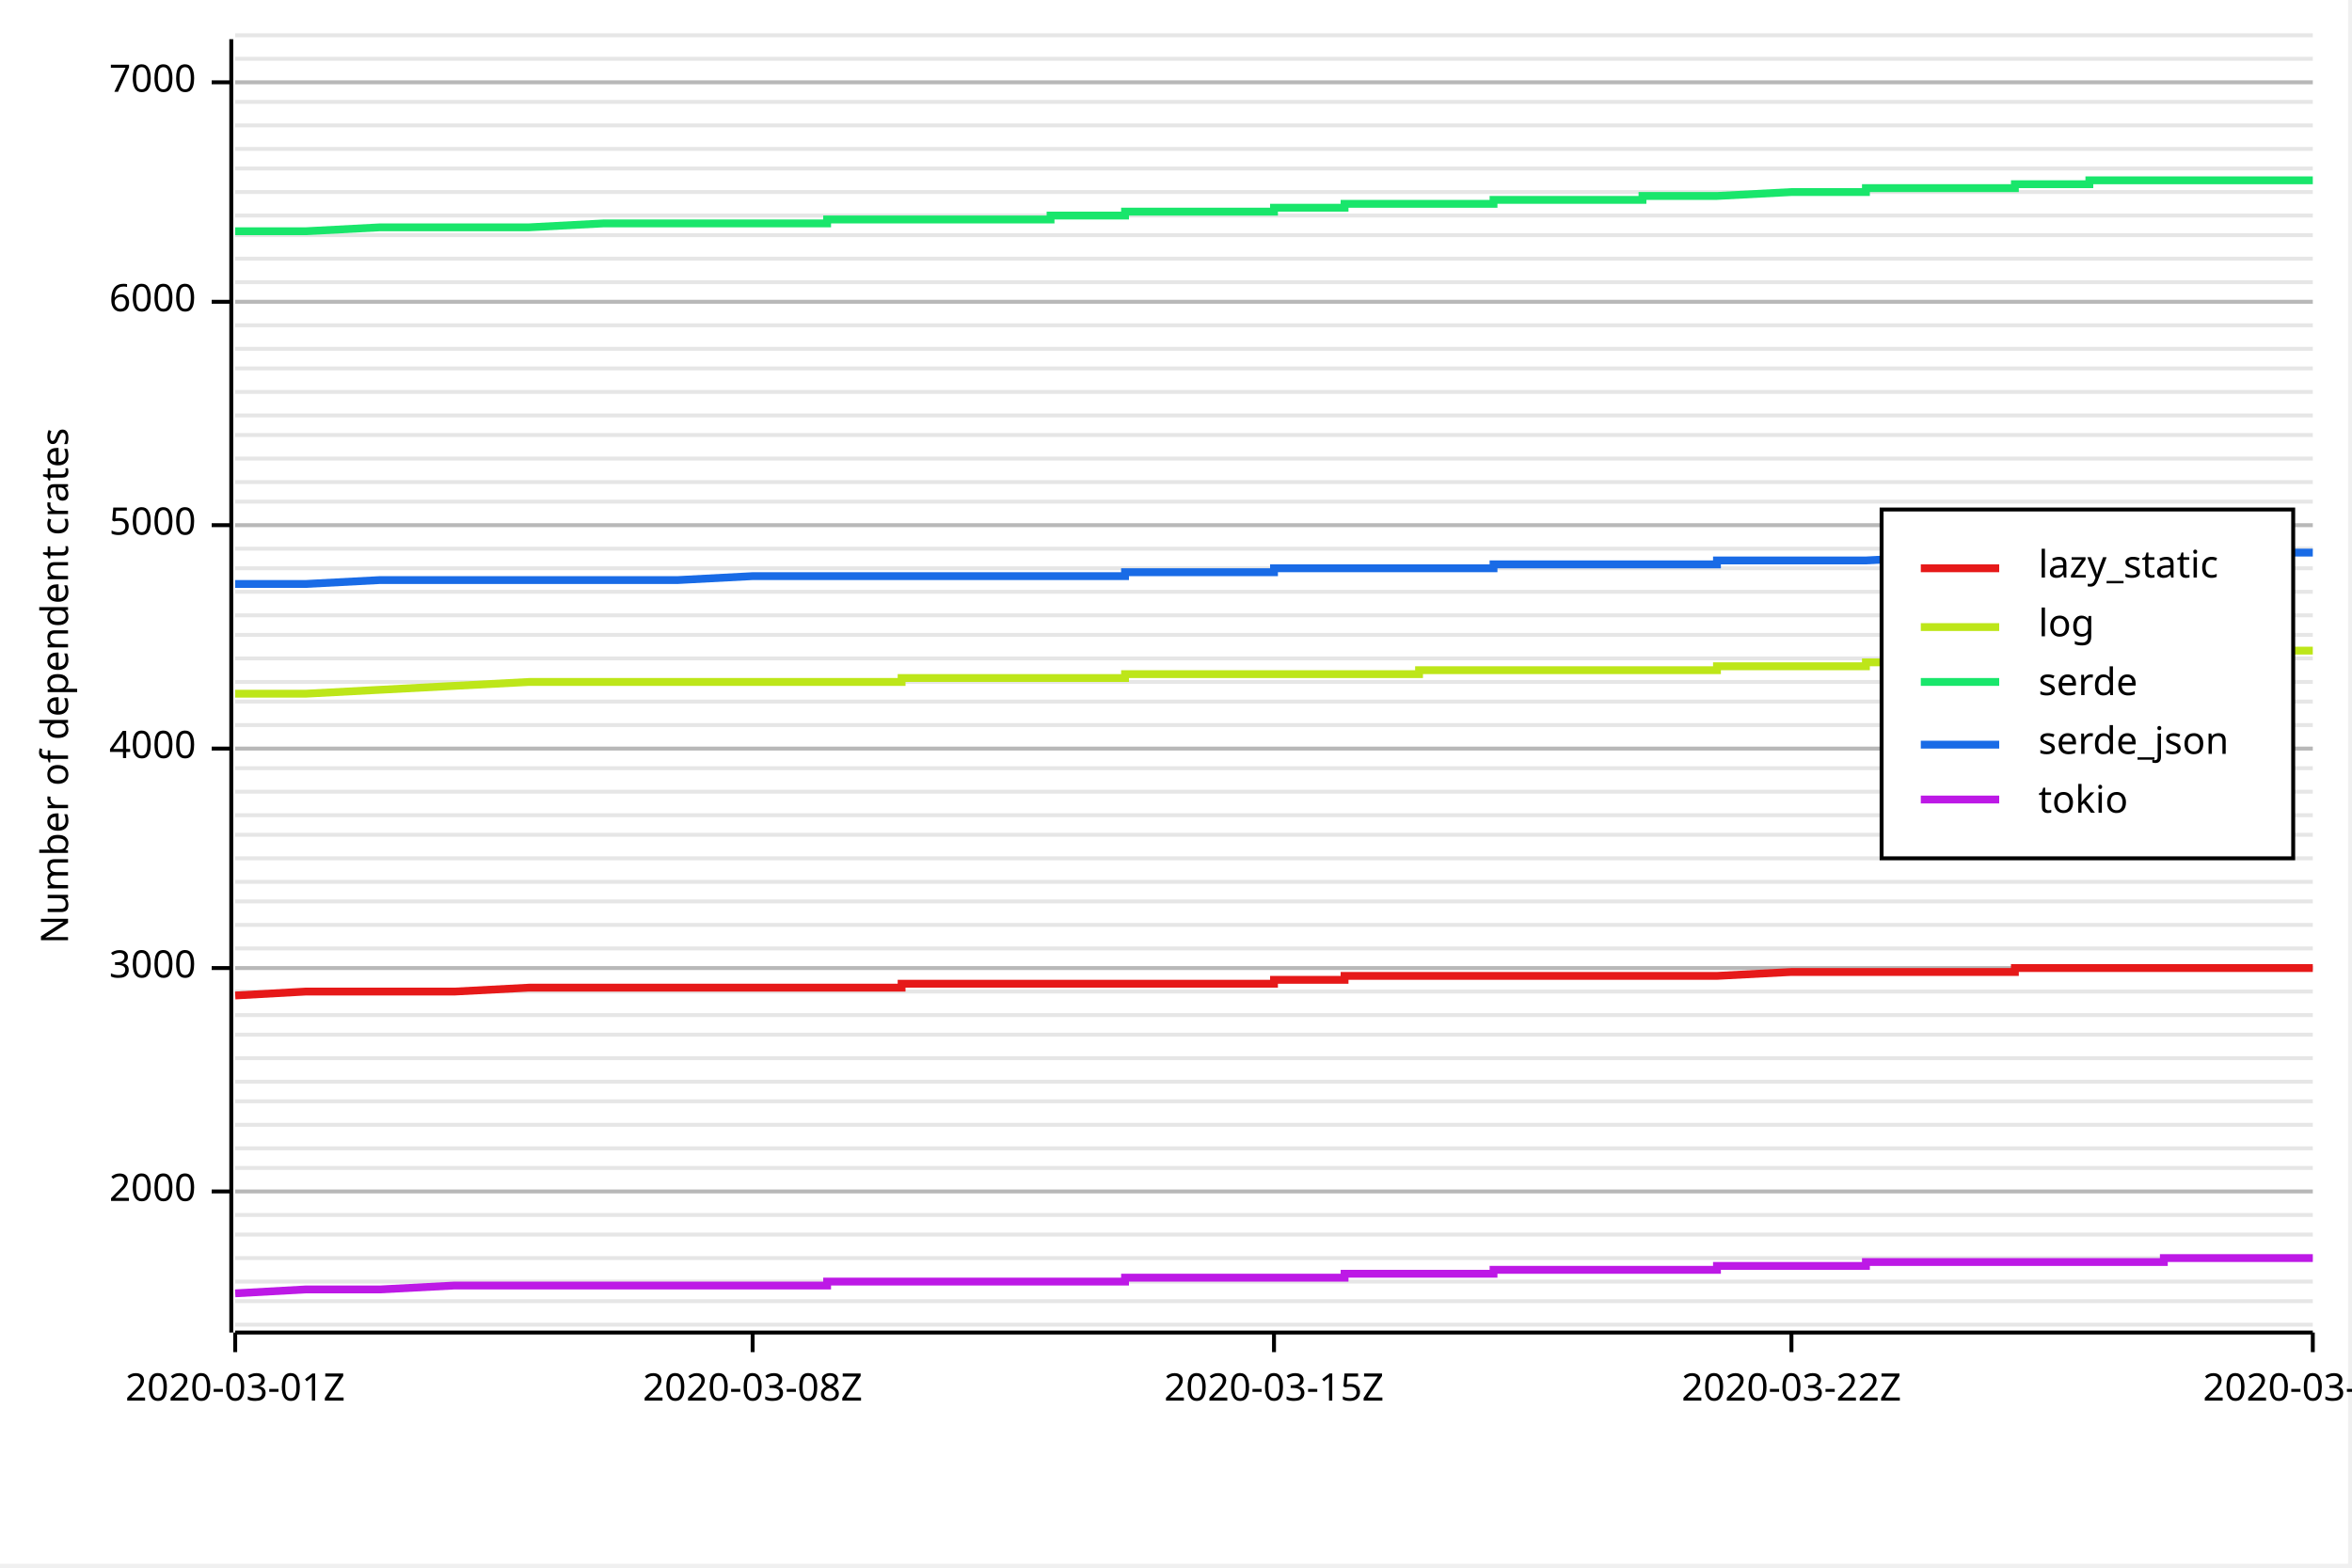
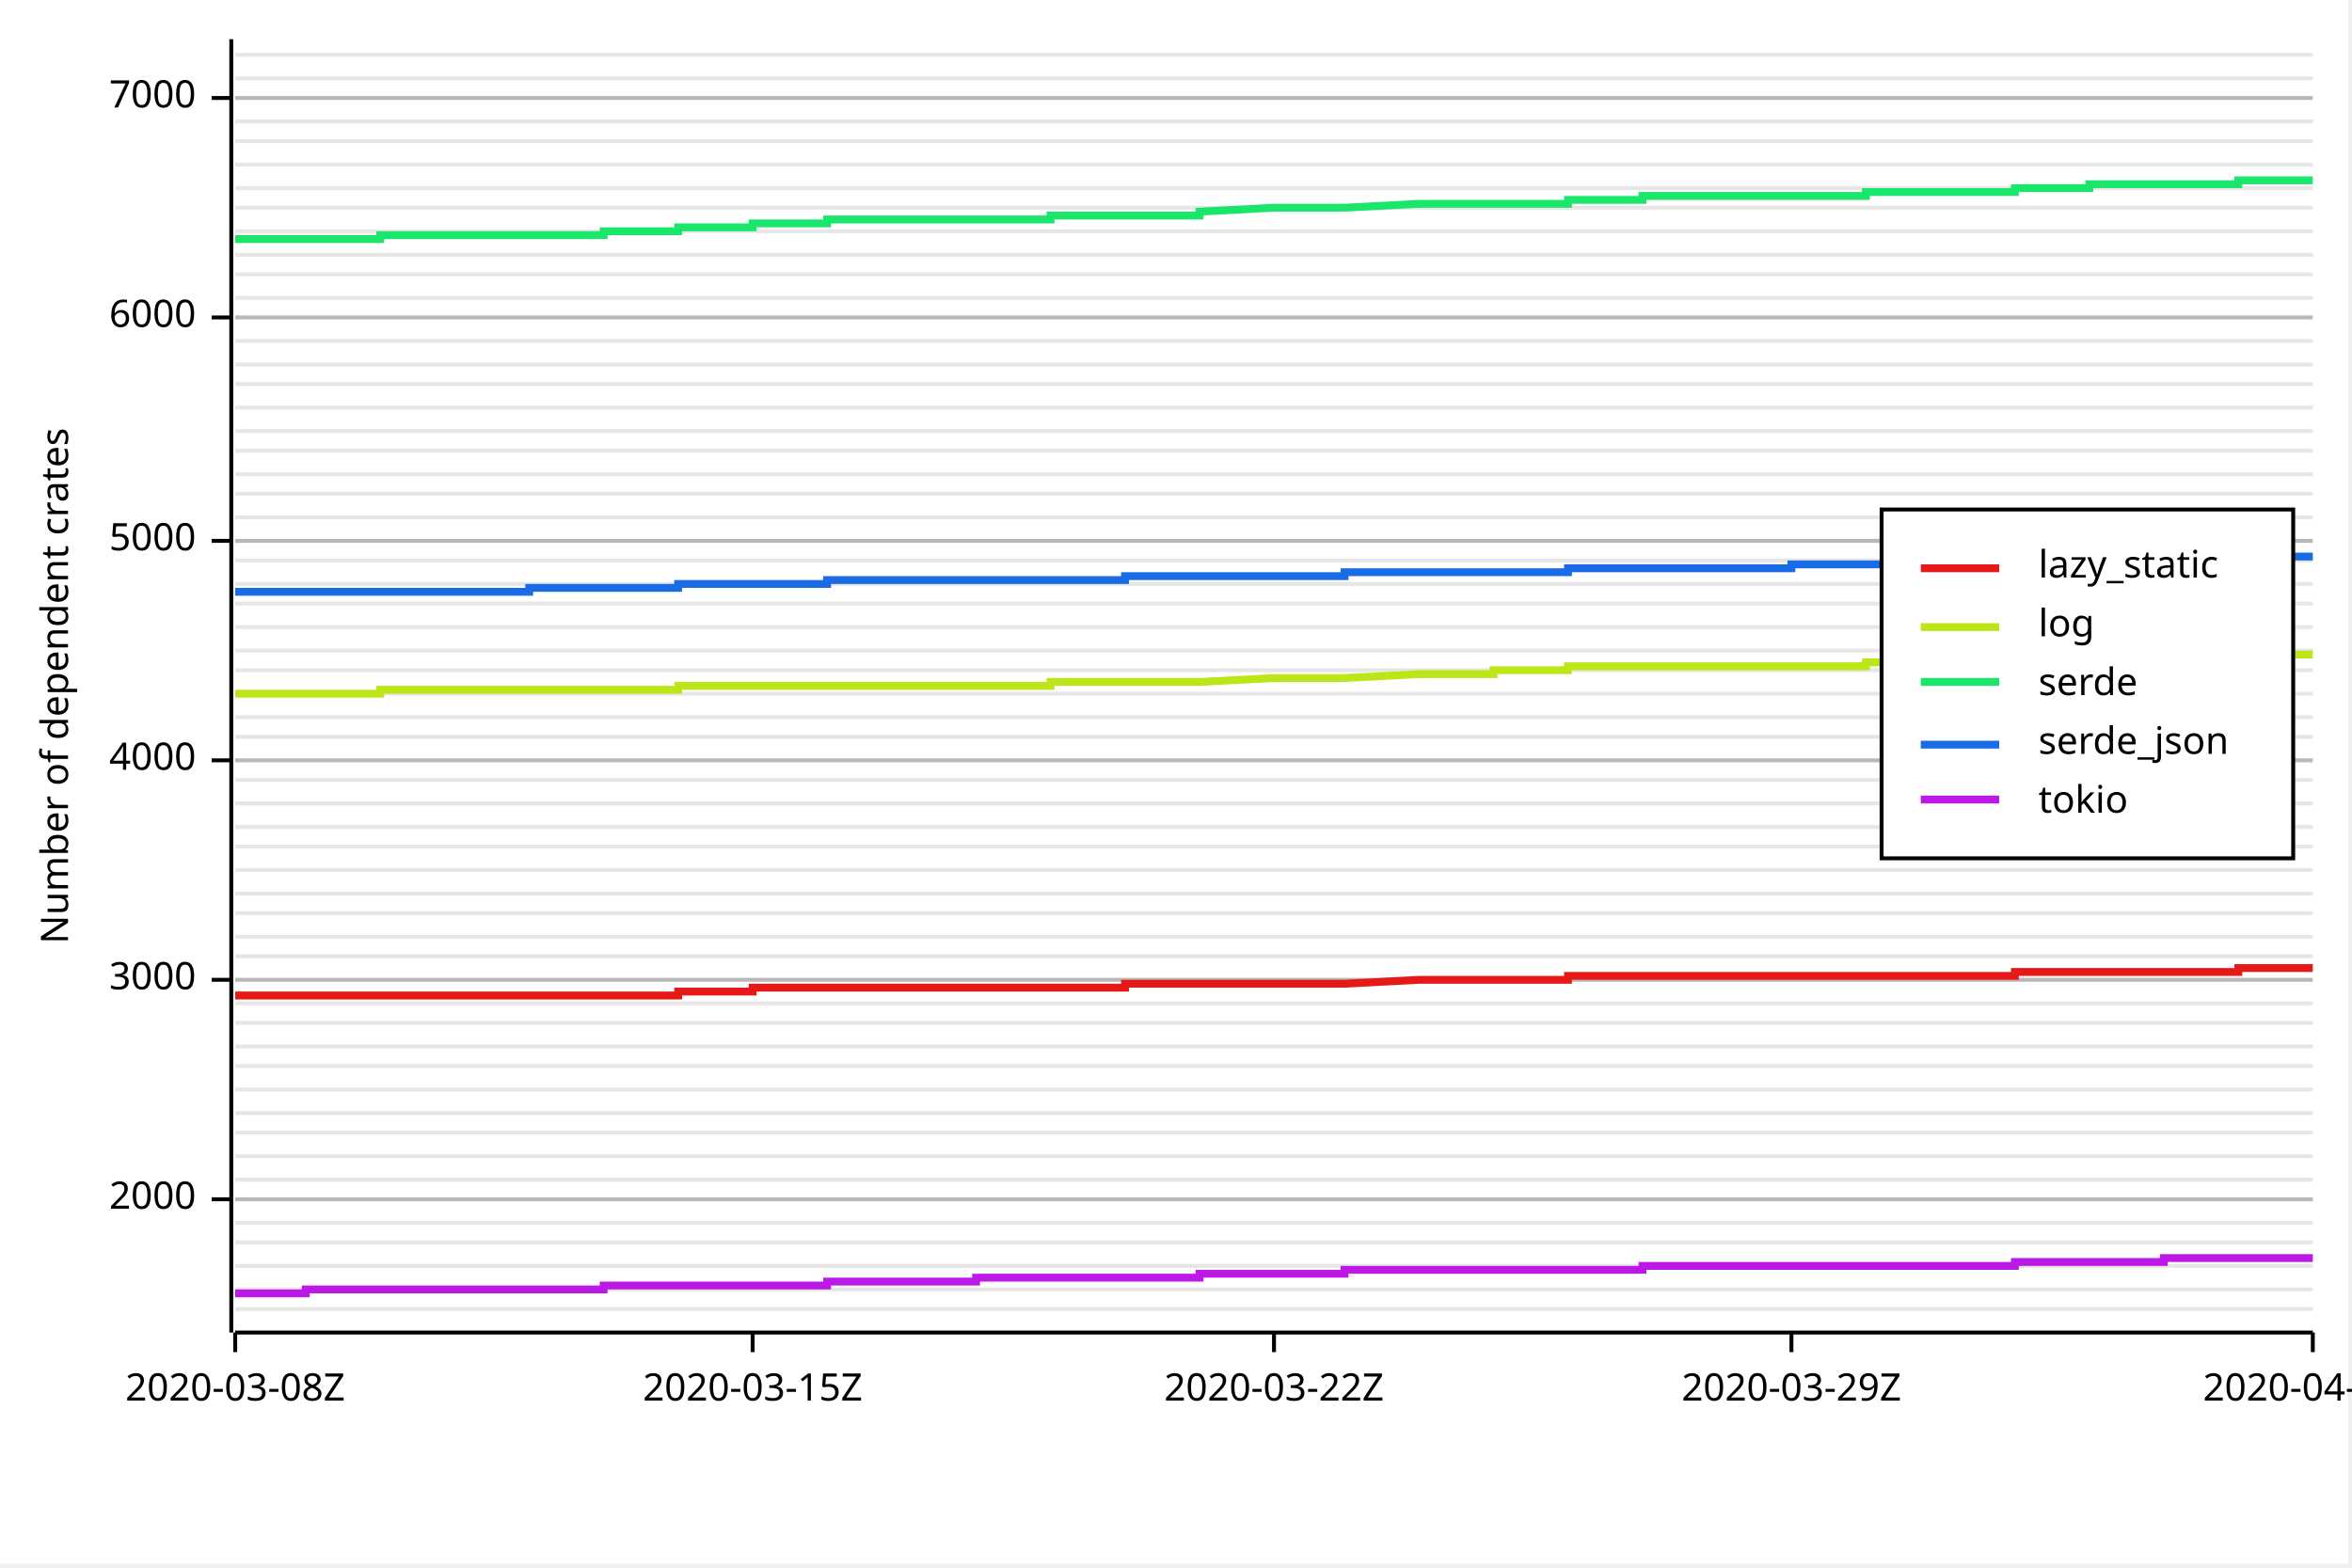
<svg xmlns="http://www.w3.org/2000/svg" width="600" height="400">
  <rect x="0" y="0" width="599" height="399" opacity="1" fill="#FFFFFF" stroke="none" />
-   <line opacity="0.1" stroke="#000000" stroke-width="1" x1="60" y1="338" x2="590" y2="338" />
-   <line opacity="0.1" stroke="#000000" stroke-width="1" x1="60" y1="332" x2="590" y2="332" />
-   <line opacity="0.1" stroke="#000000" stroke-width="1" x1="60" y1="327" x2="590" y2="327" />
-   <line opacity="0.1" stroke="#000000" stroke-width="1" x1="60" y1="321" x2="590" y2="321" />
-   <line opacity="0.1" stroke="#000000" stroke-width="1" x1="60" y1="315" x2="590" y2="315" />
-   <line opacity="0.1" stroke="#000000" stroke-width="1" x1="60" y1="310" x2="590" y2="310" />
-   <line opacity="0.1" stroke="#000000" stroke-width="1" x1="60" y1="304" x2="590" y2="304" />
-   <line opacity="0.1" stroke="#000000" stroke-width="1" x1="60" y1="298" x2="590" y2="298" />
-   <line opacity="0.1" stroke="#000000" stroke-width="1" x1="60" y1="293" x2="590" y2="293" />
-   <line opacity="0.1" stroke="#000000" stroke-width="1" x1="60" y1="287" x2="590" y2="287" />
-   <line opacity="0.1" stroke="#000000" stroke-width="1" x1="60" y1="281" x2="590" y2="281" />
-   <line opacity="0.1" stroke="#000000" stroke-width="1" x1="60" y1="276" x2="590" y2="276" />
-   <line opacity="0.1" stroke="#000000" stroke-width="1" x1="60" y1="270" x2="590" y2="270" />
-   <line opacity="0.1" stroke="#000000" stroke-width="1" x1="60" y1="264" x2="590" y2="264" />
-   <line opacity="0.1" stroke="#000000" stroke-width="1" x1="60" y1="259" x2="590" y2="259" />
-   <line opacity="0.1" stroke="#000000" stroke-width="1" x1="60" y1="253" x2="590" y2="253" />
-   <line opacity="0.1" stroke="#000000" stroke-width="1" x1="60" y1="247" x2="590" y2="247" />
-   <line opacity="0.1" stroke="#000000" stroke-width="1" x1="60" y1="242" x2="590" y2="242" />
-   <line opacity="0.1" stroke="#000000" stroke-width="1" x1="60" y1="236" x2="590" y2="236" />
-   <line opacity="0.1" stroke="#000000" stroke-width="1" x1="60" y1="230" x2="590" y2="230" />
-   <line opacity="0.1" stroke="#000000" stroke-width="1" x1="60" y1="225" x2="590" y2="225" />
-   <line opacity="0.1" stroke="#000000" stroke-width="1" x1="60" y1="219" x2="590" y2="219" />
-   <line opacity="0.1" stroke="#000000" stroke-width="1" x1="60" y1="213" x2="590" y2="213" />
-   <line opacity="0.1" stroke="#000000" stroke-width="1" x1="60" y1="208" x2="590" y2="208" />
-   <line opacity="0.1" stroke="#000000" stroke-width="1" x1="60" y1="202" x2="590" y2="202" />
-   <line opacity="0.1" stroke="#000000" stroke-width="1" x1="60" y1="196" x2="590" y2="196" />
-   <line opacity="0.1" stroke="#000000" stroke-width="1" x1="60" y1="191" x2="590" y2="191" />
-   <line opacity="0.1" stroke="#000000" stroke-width="1" x1="60" y1="185" x2="590" y2="185" />
-   <line opacity="0.1" stroke="#000000" stroke-width="1" x1="60" y1="179" x2="590" y2="179" />
-   <line opacity="0.1" stroke="#000000" stroke-width="1" x1="60" y1="174" x2="590" y2="174" />
-   <line opacity="0.1" stroke="#000000" stroke-width="1" x1="60" y1="168" x2="590" y2="168" />
-   <line opacity="0.1" stroke="#000000" stroke-width="1" x1="60" y1="162" x2="590" y2="162" />
-   <line opacity="0.1" stroke="#000000" stroke-width="1" x1="60" y1="157" x2="590" y2="157" />
-   <line opacity="0.1" stroke="#000000" stroke-width="1" x1="60" y1="151" x2="590" y2="151" />
-   <line opacity="0.1" stroke="#000000" stroke-width="1" x1="60" y1="145" x2="590" y2="145" />
-   <line opacity="0.1" stroke="#000000" stroke-width="1" x1="60" y1="140" x2="590" y2="140" />
-   <line opacity="0.1" stroke="#000000" stroke-width="1" x1="60" y1="134" x2="590" y2="134" />
-   <line opacity="0.1" stroke="#000000" stroke-width="1" x1="60" y1="128" x2="590" y2="128" />
-   <line opacity="0.1" stroke="#000000" stroke-width="1" x1="60" y1="123" x2="590" y2="123" />
-   <line opacity="0.1" stroke="#000000" stroke-width="1" x1="60" y1="117" x2="590" y2="117" />
-   <line opacity="0.1" stroke="#000000" stroke-width="1" x1="60" y1="111" x2="590" y2="111" />
-   <line opacity="0.1" stroke="#000000" stroke-width="1" x1="60" y1="106" x2="590" y2="106" />
-   <line opacity="0.1" stroke="#000000" stroke-width="1" x1="60" y1="100" x2="590" y2="100" />
-   <line opacity="0.1" stroke="#000000" stroke-width="1" x1="60" y1="94" x2="590" y2="94" />
-   <line opacity="0.1" stroke="#000000" stroke-width="1" x1="60" y1="89" x2="590" y2="89" />
-   <line opacity="0.1" stroke="#000000" stroke-width="1" x1="60" y1="83" x2="590" y2="83" />
-   <line opacity="0.1" stroke="#000000" stroke-width="1" x1="60" y1="77" x2="590" y2="77" />
-   <line opacity="0.1" stroke="#000000" stroke-width="1" x1="60" y1="72" x2="590" y2="72" />
-   <line opacity="0.1" stroke="#000000" stroke-width="1" x1="60" y1="66" x2="590" y2="66" />
-   <line opacity="0.1" stroke="#000000" stroke-width="1" x1="60" y1="60" x2="590" y2="60" />
-   <line opacity="0.1" stroke="#000000" stroke-width="1" x1="60" y1="55" x2="590" y2="55" />
-   <line opacity="0.1" stroke="#000000" stroke-width="1" x1="60" y1="49" x2="590" y2="49" />
-   <line opacity="0.1" stroke="#000000" stroke-width="1" x1="60" y1="43" x2="590" y2="43" />
-   <line opacity="0.1" stroke="#000000" stroke-width="1" x1="60" y1="38" x2="590" y2="38" />
-   <line opacity="0.1" stroke="#000000" stroke-width="1" x1="60" y1="32" x2="590" y2="32" />
-   <line opacity="0.1" stroke="#000000" stroke-width="1" x1="60" y1="26" x2="590" y2="26" />
-   <line opacity="0.1" stroke="#000000" stroke-width="1" x1="60" y1="21" x2="590" y2="21" />
-   <line opacity="0.1" stroke="#000000" stroke-width="1" x1="60" y1="15" x2="590" y2="15" />
-   <line opacity="0.1" stroke="#000000" stroke-width="1" x1="60" y1="9" x2="590" y2="9" />
+   <line opacity="0.1" stroke="#000000" stroke-width="1" x1="60" y1="334" x2="590" y2="334" />
+   <line opacity="0.1" stroke="#000000" stroke-width="1" x1="60" y1="329" x2="590" y2="329" />
+   <line opacity="0.1" stroke="#000000" stroke-width="1" x1="60" y1="323" x2="590" y2="323" />
+   <line opacity="0.1" stroke="#000000" stroke-width="1" x1="60" y1="317" x2="590" y2="317" />
+   <line opacity="0.1" stroke="#000000" stroke-width="1" x1="60" y1="312" x2="590" y2="312" />
+   <line opacity="0.1" stroke="#000000" stroke-width="1" x1="60" y1="306" x2="590" y2="306" />
+   <line opacity="0.1" stroke="#000000" stroke-width="1" x1="60" y1="301" x2="590" y2="301" />
+   <line opacity="0.1" stroke="#000000" stroke-width="1" x1="60" y1="295" x2="590" y2="295" />
+   <line opacity="0.1" stroke="#000000" stroke-width="1" x1="60" y1="289" x2="590" y2="289" />
+   <line opacity="0.1" stroke="#000000" stroke-width="1" x1="60" y1="284" x2="590" y2="284" />
+   <line opacity="0.1" stroke="#000000" stroke-width="1" x1="60" y1="278" x2="590" y2="278" />
+   <line opacity="0.1" stroke="#000000" stroke-width="1" x1="60" y1="272" x2="590" y2="272" />
+   <line opacity="0.1" stroke="#000000" stroke-width="1" x1="60" y1="267" x2="590" y2="267" />
+   <line opacity="0.1" stroke="#000000" stroke-width="1" x1="60" y1="261" x2="590" y2="261" />
+   <line opacity="0.1" stroke="#000000" stroke-width="1" x1="60" y1="256" x2="590" y2="256" />
+   <line opacity="0.1" stroke="#000000" stroke-width="1" x1="60" y1="250" x2="590" y2="250" />
+   <line opacity="0.1" stroke="#000000" stroke-width="1" x1="60" y1="244" x2="590" y2="244" />
+   <line opacity="0.1" stroke="#000000" stroke-width="1" x1="60" y1="239" x2="590" y2="239" />
+   <line opacity="0.1" stroke="#000000" stroke-width="1" x1="60" y1="233" x2="590" y2="233" />
+   <line opacity="0.1" stroke="#000000" stroke-width="1" x1="60" y1="228" x2="590" y2="228" />
+   <line opacity="0.1" stroke="#000000" stroke-width="1" x1="60" y1="222" x2="590" y2="222" />
+   <line opacity="0.1" stroke="#000000" stroke-width="1" x1="60" y1="216" x2="590" y2="216" />
+   <line opacity="0.1" stroke="#000000" stroke-width="1" x1="60" y1="211" x2="590" y2="211" />
+   <line opacity="0.1" stroke="#000000" stroke-width="1" x1="60" y1="205" x2="590" y2="205" />
+   <line opacity="0.1" stroke="#000000" stroke-width="1" x1="60" y1="199" x2="590" y2="199" />
+   <line opacity="0.1" stroke="#000000" stroke-width="1" x1="60" y1="194" x2="590" y2="194" />
+   <line opacity="0.1" stroke="#000000" stroke-width="1" x1="60" y1="188" x2="590" y2="188" />
+   <line opacity="0.1" stroke="#000000" stroke-width="1" x1="60" y1="183" x2="590" y2="183" />
+   <line opacity="0.1" stroke="#000000" stroke-width="1" x1="60" y1="177" x2="590" y2="177" />
+   <line opacity="0.1" stroke="#000000" stroke-width="1" x1="60" y1="171" x2="590" y2="171" />
+   <line opacity="0.1" stroke="#000000" stroke-width="1" x1="60" y1="166" x2="590" y2="166" />
+   <line opacity="0.1" stroke="#000000" stroke-width="1" x1="60" y1="160" x2="590" y2="160" />
+   <line opacity="0.1" stroke="#000000" stroke-width="1" x1="60" y1="154" x2="590" y2="154" />
+   <line opacity="0.1" stroke="#000000" stroke-width="1" x1="60" y1="149" x2="590" y2="149" />
+   <line opacity="0.1" stroke="#000000" stroke-width="1" x1="60" y1="143" x2="590" y2="143" />
+   <line opacity="0.1" stroke="#000000" stroke-width="1" x1="60" y1="138" x2="590" y2="138" />
+   <line opacity="0.1" stroke="#000000" stroke-width="1" x1="60" y1="132" x2="590" y2="132" />
+   <line opacity="0.1" stroke="#000000" stroke-width="1" x1="60" y1="126" x2="590" y2="126" />
+   <line opacity="0.1" stroke="#000000" stroke-width="1" x1="60" y1="121" x2="590" y2="121" />
+   <line opacity="0.1" stroke="#000000" stroke-width="1" x1="60" y1="115" x2="590" y2="115" />
+   <line opacity="0.1" stroke="#000000" stroke-width="1" x1="60" y1="110" x2="590" y2="110" />
+   <line opacity="0.1" stroke="#000000" stroke-width="1" x1="60" y1="104" x2="590" y2="104" />
+   <line opacity="0.1" stroke="#000000" stroke-width="1" x1="60" y1="98" x2="590" y2="98" />
+   <line opacity="0.1" stroke="#000000" stroke-width="1" x1="60" y1="93" x2="590" y2="93" />
+   <line opacity="0.1" stroke="#000000" stroke-width="1" x1="60" y1="87" x2="590" y2="87" />
+   <line opacity="0.1" stroke="#000000" stroke-width="1" x1="60" y1="81" x2="590" y2="81" />
+   <line opacity="0.1" stroke="#000000" stroke-width="1" x1="60" y1="76" x2="590" y2="76" />
+   <line opacity="0.1" stroke="#000000" stroke-width="1" x1="60" y1="70" x2="590" y2="70" />
+   <line opacity="0.1" stroke="#000000" stroke-width="1" x1="60" y1="65" x2="590" y2="65" />
+   <line opacity="0.1" stroke="#000000" stroke-width="1" x1="60" y1="59" x2="590" y2="59" />
+   <line opacity="0.1" stroke="#000000" stroke-width="1" x1="60" y1="53" x2="590" y2="53" />
+   <line opacity="0.1" stroke="#000000" stroke-width="1" x1="60" y1="48" x2="590" y2="48" />
+   <line opacity="0.1" stroke="#000000" stroke-width="1" x1="60" y1="42" x2="590" y2="42" />
+   <line opacity="0.1" stroke="#000000" stroke-width="1" x1="60" y1="36" x2="590" y2="36" />
+   <line opacity="0.1" stroke="#000000" stroke-width="1" x1="60" y1="31" x2="590" y2="31" />
+   <line opacity="0.1" stroke="#000000" stroke-width="1" x1="60" y1="25" x2="590" y2="25" />
+   <line opacity="0.1" stroke="#000000" stroke-width="1" x1="60" y1="20" x2="590" y2="20" />
+   <line opacity="0.1" stroke="#000000" stroke-width="1" x1="60" y1="14" x2="590" y2="14" />
  <text x="10" y="175" dy="0.76em" text-anchor="middle" font-family="sans-serif" font-size="9.677" opacity="1" fill="#000000" transform="rotate(270, 10, 175)">
Number of dependent crates
</text>
-   <line opacity="0.2" stroke="#000000" stroke-width="1" x1="60" y1="304" x2="590" y2="304" />
-   <line opacity="0.2" stroke="#000000" stroke-width="1" x1="60" y1="247" x2="590" y2="247" />
-   <line opacity="0.2" stroke="#000000" stroke-width="1" x1="60" y1="191" x2="590" y2="191" />
-   <line opacity="0.2" stroke="#000000" stroke-width="1" x1="60" y1="134" x2="590" y2="134" />
-   <line opacity="0.2" stroke="#000000" stroke-width="1" x1="60" y1="77" x2="590" y2="77" />
-   <line opacity="0.2" stroke="#000000" stroke-width="1" x1="60" y1="21" x2="590" y2="21" />
+   <line opacity="0.2" stroke="#000000" stroke-width="1" x1="60" y1="306" x2="590" y2="306" />
+   <line opacity="0.2" stroke="#000000" stroke-width="1" x1="60" y1="250" x2="590" y2="250" />
+   <line opacity="0.2" stroke="#000000" stroke-width="1" x1="60" y1="194" x2="590" y2="194" />
+   <line opacity="0.2" stroke="#000000" stroke-width="1" x1="60" y1="138" x2="590" y2="138" />
+   <line opacity="0.2" stroke="#000000" stroke-width="1" x1="60" y1="81" x2="590" y2="81" />
+   <line opacity="0.2" stroke="#000000" stroke-width="1" x1="60" y1="25" x2="590" y2="25" />
  <polyline fill="none" opacity="1" stroke="#000000" stroke-width="1" points="59,10 59,340 " />
-   <text x="50" y="304" dy="0.5ex" text-anchor="end" font-family="sans-serif" font-size="9.677" opacity="1" fill="#000000">
+   <text x="50" y="306" dy="0.5ex" text-anchor="end" font-family="sans-serif" font-size="9.677" opacity="1" fill="#000000">
2000
</text>
-   <polyline fill="none" opacity="1" stroke="#000000" stroke-width="1" points="54,304 59,304 " />
-   <text x="50" y="247" dy="0.5ex" text-anchor="end" font-family="sans-serif" font-size="9.677" opacity="1" fill="#000000">
+   <polyline fill="none" opacity="1" stroke="#000000" stroke-width="1" points="54,306 59,306 " />
+   <text x="50" y="250" dy="0.5ex" text-anchor="end" font-family="sans-serif" font-size="9.677" opacity="1" fill="#000000">
3000
</text>
-   <polyline fill="none" opacity="1" stroke="#000000" stroke-width="1" points="54,247 59,247 " />
-   <text x="50" y="191" dy="0.5ex" text-anchor="end" font-family="sans-serif" font-size="9.677" opacity="1" fill="#000000">
+   <polyline fill="none" opacity="1" stroke="#000000" stroke-width="1" points="54,250 59,250 " />
+   <text x="50" y="194" dy="0.5ex" text-anchor="end" font-family="sans-serif" font-size="9.677" opacity="1" fill="#000000">
4000
</text>
-   <polyline fill="none" opacity="1" stroke="#000000" stroke-width="1" points="54,191 59,191 " />
-   <text x="50" y="134" dy="0.5ex" text-anchor="end" font-family="sans-serif" font-size="9.677" opacity="1" fill="#000000">
+   <polyline fill="none" opacity="1" stroke="#000000" stroke-width="1" points="54,194 59,194 " />
+   <text x="50" y="138" dy="0.5ex" text-anchor="end" font-family="sans-serif" font-size="9.677" opacity="1" fill="#000000">
5000
</text>
-   <polyline fill="none" opacity="1" stroke="#000000" stroke-width="1" points="54,134 59,134 " />
-   <text x="50" y="77" dy="0.5ex" text-anchor="end" font-family="sans-serif" font-size="9.677" opacity="1" fill="#000000">
+   <polyline fill="none" opacity="1" stroke="#000000" stroke-width="1" points="54,138 59,138 " />
+   <text x="50" y="81" dy="0.5ex" text-anchor="end" font-family="sans-serif" font-size="9.677" opacity="1" fill="#000000">
6000
</text>
-   <polyline fill="none" opacity="1" stroke="#000000" stroke-width="1" points="54,77 59,77 " />
-   <text x="50" y="21" dy="0.5ex" text-anchor="end" font-family="sans-serif" font-size="9.677" opacity="1" fill="#000000">
+   <polyline fill="none" opacity="1" stroke="#000000" stroke-width="1" points="54,81 59,81 " />
+   <text x="50" y="25" dy="0.5ex" text-anchor="end" font-family="sans-serif" font-size="9.677" opacity="1" fill="#000000">
7000
</text>
-   <polyline fill="none" opacity="1" stroke="#000000" stroke-width="1" points="54,21 59,21 " />
+   <polyline fill="none" opacity="1" stroke="#000000" stroke-width="1" points="54,25 59,25 " />
  <polyline fill="none" opacity="1" stroke="#000000" stroke-width="1" points="60,340 590,340 " />
  <text x="60" y="350" dy="0.76em" text-anchor="middle" font-family="sans-serif" font-size="9.677" opacity="1" fill="#000000">
- 2020-03-01Z
+ 2020-03-08Z
</text>
  <polyline fill="none" opacity="1" stroke="#000000" stroke-width="1" points="60,340 60,345 " />
  <text x="192" y="350" dy="0.76em" text-anchor="middle" font-family="sans-serif" font-size="9.677" opacity="1" fill="#000000">
- 2020-03-08Z
+ 2020-03-15Z
</text>
  <polyline fill="none" opacity="1" stroke="#000000" stroke-width="1" points="192,340 192,345 " />
  <text x="325" y="350" dy="0.76em" text-anchor="middle" font-family="sans-serif" font-size="9.677" opacity="1" fill="#000000">
- 2020-03-15Z
+ 2020-03-22Z
</text>
  <polyline fill="none" opacity="1" stroke="#000000" stroke-width="1" points="325,340 325,345 " />
  <text x="457" y="350" dy="0.76em" text-anchor="middle" font-family="sans-serif" font-size="9.677" opacity="1" fill="#000000">
- 2020-03-22Z
+ 2020-03-29Z
</text>
  <polyline fill="none" opacity="1" stroke="#000000" stroke-width="1" points="457,340 457,345 " />
  <text x="590" y="350" dy="0.76em" text-anchor="middle" font-family="sans-serif" font-size="9.677" opacity="1" fill="#000000">
- 2020-03-29Z
+ 2020-04-05Z
</text>
  <polyline fill="none" opacity="1" stroke="#000000" stroke-width="1" points="590,340 590,345 " />
-   <polyline fill="none" opacity="1" stroke="#E61919" stroke-width="2" points="60,254 78,253 97,253 116,253 135,252 154,252 154,252 173,252 173,252 192,252 211,252 211,252 230,252 230,251 249,251 268,251 268,251 287,251 287,251 306,251 306,251 325,251 325,250 343,250 343,249 362,249 362,249 381,249 381,249 400,249 400,249 419,249 419,249 438,249 438,249 457,248 476,248 476,248 495,248 514,248 514,247 533,247 533,247 552,247 552,247 571,247 571,247 590,247 " />
-   <polyline fill="none" opacity="1" stroke="#BDE619" stroke-width="2" points="60,177 78,177 97,176 116,175 135,174 154,174 154,174 173,174 173,174 192,174 211,174 211,174 230,174 230,173 249,173 268,173 268,173 287,173 287,172 306,172 306,172 325,172 325,172 343,172 343,172 362,172 362,171 381,171 381,171 400,171 400,171 419,171 419,171 438,171 438,170 457,170 476,170 476,169 495,169 514,169 514,168 533,168 533,167 552,167 552,166 571,166 571,166 590,166 " />
-   <polyline fill="none" opacity="1" stroke="#19E66B" stroke-width="2" points="60,59 78,59 97,58 116,58 135,58 154,57 154,57 173,57 173,57 192,57 211,57 211,56 230,56 230,56 249,56 268,56 268,55 287,55 287,54 306,54 306,54 325,54 325,53 343,53 343,52 362,52 362,52 381,52 381,51 400,51 400,51 419,51 419,50 438,50 438,50 457,49 476,49 476,48 495,48 514,48 514,47 533,47 533,46 552,46 552,46 571,46 571,46 590,46 " />
-   <polyline fill="none" opacity="1" stroke="#196BE6" stroke-width="2" points="60,149 78,149 97,148 116,148 135,148 154,148 154,148 173,148 173,148 192,147 211,147 211,147 230,147 230,147 249,147 268,147 268,147 287,147 287,146 306,146 306,146 325,146 325,145 343,145 343,145 362,145 362,145 381,145 381,144 400,144 400,144 419,144 419,144 438,144 438,143 457,143 476,143 476,143 495,142 514,142 514,142 533,142 533,141 552,141 552,141 571,141 571,141 590,141 " />
-   <polyline fill="none" opacity="1" stroke="#BD19E6" stroke-width="2" points="60,330 78,329 97,329 116,328 135,328 154,328 154,328 173,328 173,328 192,328 211,328 211,327 230,327 230,327 249,327 268,327 268,327 287,327 287,326 306,326 306,326 325,326 325,326 343,326 343,325 362,325 362,325 381,325 381,324 400,324 400,324 419,324 419,324 438,324 438,323 457,323 476,323 476,322 495,322 514,322 514,322 533,322 533,322 552,322 552,321 571,321 571,321 590,321 " />
+   <polyline fill="none" opacity="1" stroke="#E61919" stroke-width="2" points="60,254 78,254 78,254 97,254 97,254 116,254 135,254 135,254 154,254 154,254 173,254 173,253 192,253 192,252 211,252 211,252 230,252 230,252 249,252 249,252 268,252 268,252 287,252 287,251 306,251 306,251 325,251 343,251 343,251 362,250 381,250 381,250 400,250 400,249 419,249 419,249 438,249 438,249 457,249 457,249 476,249 476,249 495,249 514,249 514,248 533,248 533,248 552,248 552,248 571,248 571,247 590,247 " />
+   <polyline fill="none" opacity="1" stroke="#BDE619" stroke-width="2" points="60,177 78,177 78,177 97,177 97,176 116,176 135,176 135,176 154,176 154,176 173,176 173,175 192,175 192,175 211,175 211,175 230,175 230,175 249,175 249,175 268,175 268,174 287,174 287,174 306,174 306,174 325,173 343,173 343,173 362,172 381,172 381,171 400,171 400,170 419,170 419,170 438,170 438,170 457,170 457,170 476,170 476,169 495,169 514,169 514,169 533,169 533,168 552,168 552,168 571,168 571,167 590,167 " />
+   <polyline fill="none" opacity="1" stroke="#19E66B" stroke-width="2" points="60,61 78,61 78,61 97,61 97,60 116,60 135,60 135,60 154,60 154,59 173,59 173,58 192,58 192,57 211,57 211,56 230,56 230,56 249,56 249,56 268,56 268,55 287,55 287,55 306,55 306,54 325,53 343,53 343,53 362,52 381,52 381,52 400,52 400,51 419,51 419,50 438,50 438,50 457,50 457,50 476,50 476,49 495,49 514,49 514,48 533,48 533,47 552,47 552,47 571,47 571,46 590,46 " />
+   <polyline fill="none" opacity="1" stroke="#196BE6" stroke-width="2" points="60,151 78,151 78,151 97,151 97,151 116,151 135,151 135,150 154,150 154,150 173,150 173,149 192,149 192,149 211,149 211,148 230,148 230,148 249,148 249,148 268,148 268,148 287,148 287,147 306,147 306,147 325,147 343,147 343,146 362,146 381,146 381,146 400,146 400,145 419,145 419,145 438,145 438,145 457,145 457,144 476,144 476,144 495,144 514,144 514,143 533,143 533,143 552,143 552,142 571,142 571,142 590,142 " />
+   <polyline fill="none" opacity="1" stroke="#BD19E6" stroke-width="2" points="60,330 78,330 78,329 97,329 97,329 116,329 135,329 135,329 154,329 154,328 173,328 173,328 192,328 192,328 211,328 211,327 230,327 230,327 249,327 249,326 268,326 268,326 287,326 287,326 306,326 306,325 325,325 343,325 343,324 362,324 381,324 381,324 400,324 400,324 419,324 419,323 438,323 438,323 457,323 457,323 476,323 476,323 495,323 514,323 514,322 533,322 533,322 552,322 552,321 571,321 571,321 590,321 " />
  <rect x="480" y="130" width="105" height="89" opacity="1" fill="#FFFFFF" stroke="none" />
  <rect x="480" y="130" width="105" height="89" opacity="1" fill="none" stroke="#000000" />
  <text x="520" y="140" dy="0.76em" text-anchor="start" font-family="sans-serif" font-size="9.677" opacity="1" fill="#000000">
lazy_static
</text>
  <text x="520" y="155" dy="0.76em" text-anchor="start" font-family="sans-serif" font-size="9.677" opacity="1" fill="#000000">
log
</text>
  <text x="520" y="170" dy="0.76em" text-anchor="start" font-family="sans-serif" font-size="9.677" opacity="1" fill="#000000">
serde
</text>
  <text x="520" y="185" dy="0.76em" text-anchor="start" font-family="sans-serif" font-size="9.677" opacity="1" fill="#000000">
serde_json
</text>
  <text x="520" y="200" dy="0.76em" text-anchor="start" font-family="sans-serif" font-size="9.677" opacity="1" fill="#000000">
tokio
</text>
  <polyline fill="none" opacity="1" stroke="#E61919" stroke-width="2" points="490,145 510,145 " />
  <polyline fill="none" opacity="1" stroke="#BDE619" stroke-width="2" points="490,160 510,160 " />
  <polyline fill="none" opacity="1" stroke="#19E66B" stroke-width="2" points="490,174 510,174 " />
  <polyline fill="none" opacity="1" stroke="#196BE6" stroke-width="2" points="490,190 510,190 " />
  <polyline fill="none" opacity="1" stroke="#BD19E6" stroke-width="2" points="490,204 510,204 " />
</svg>
